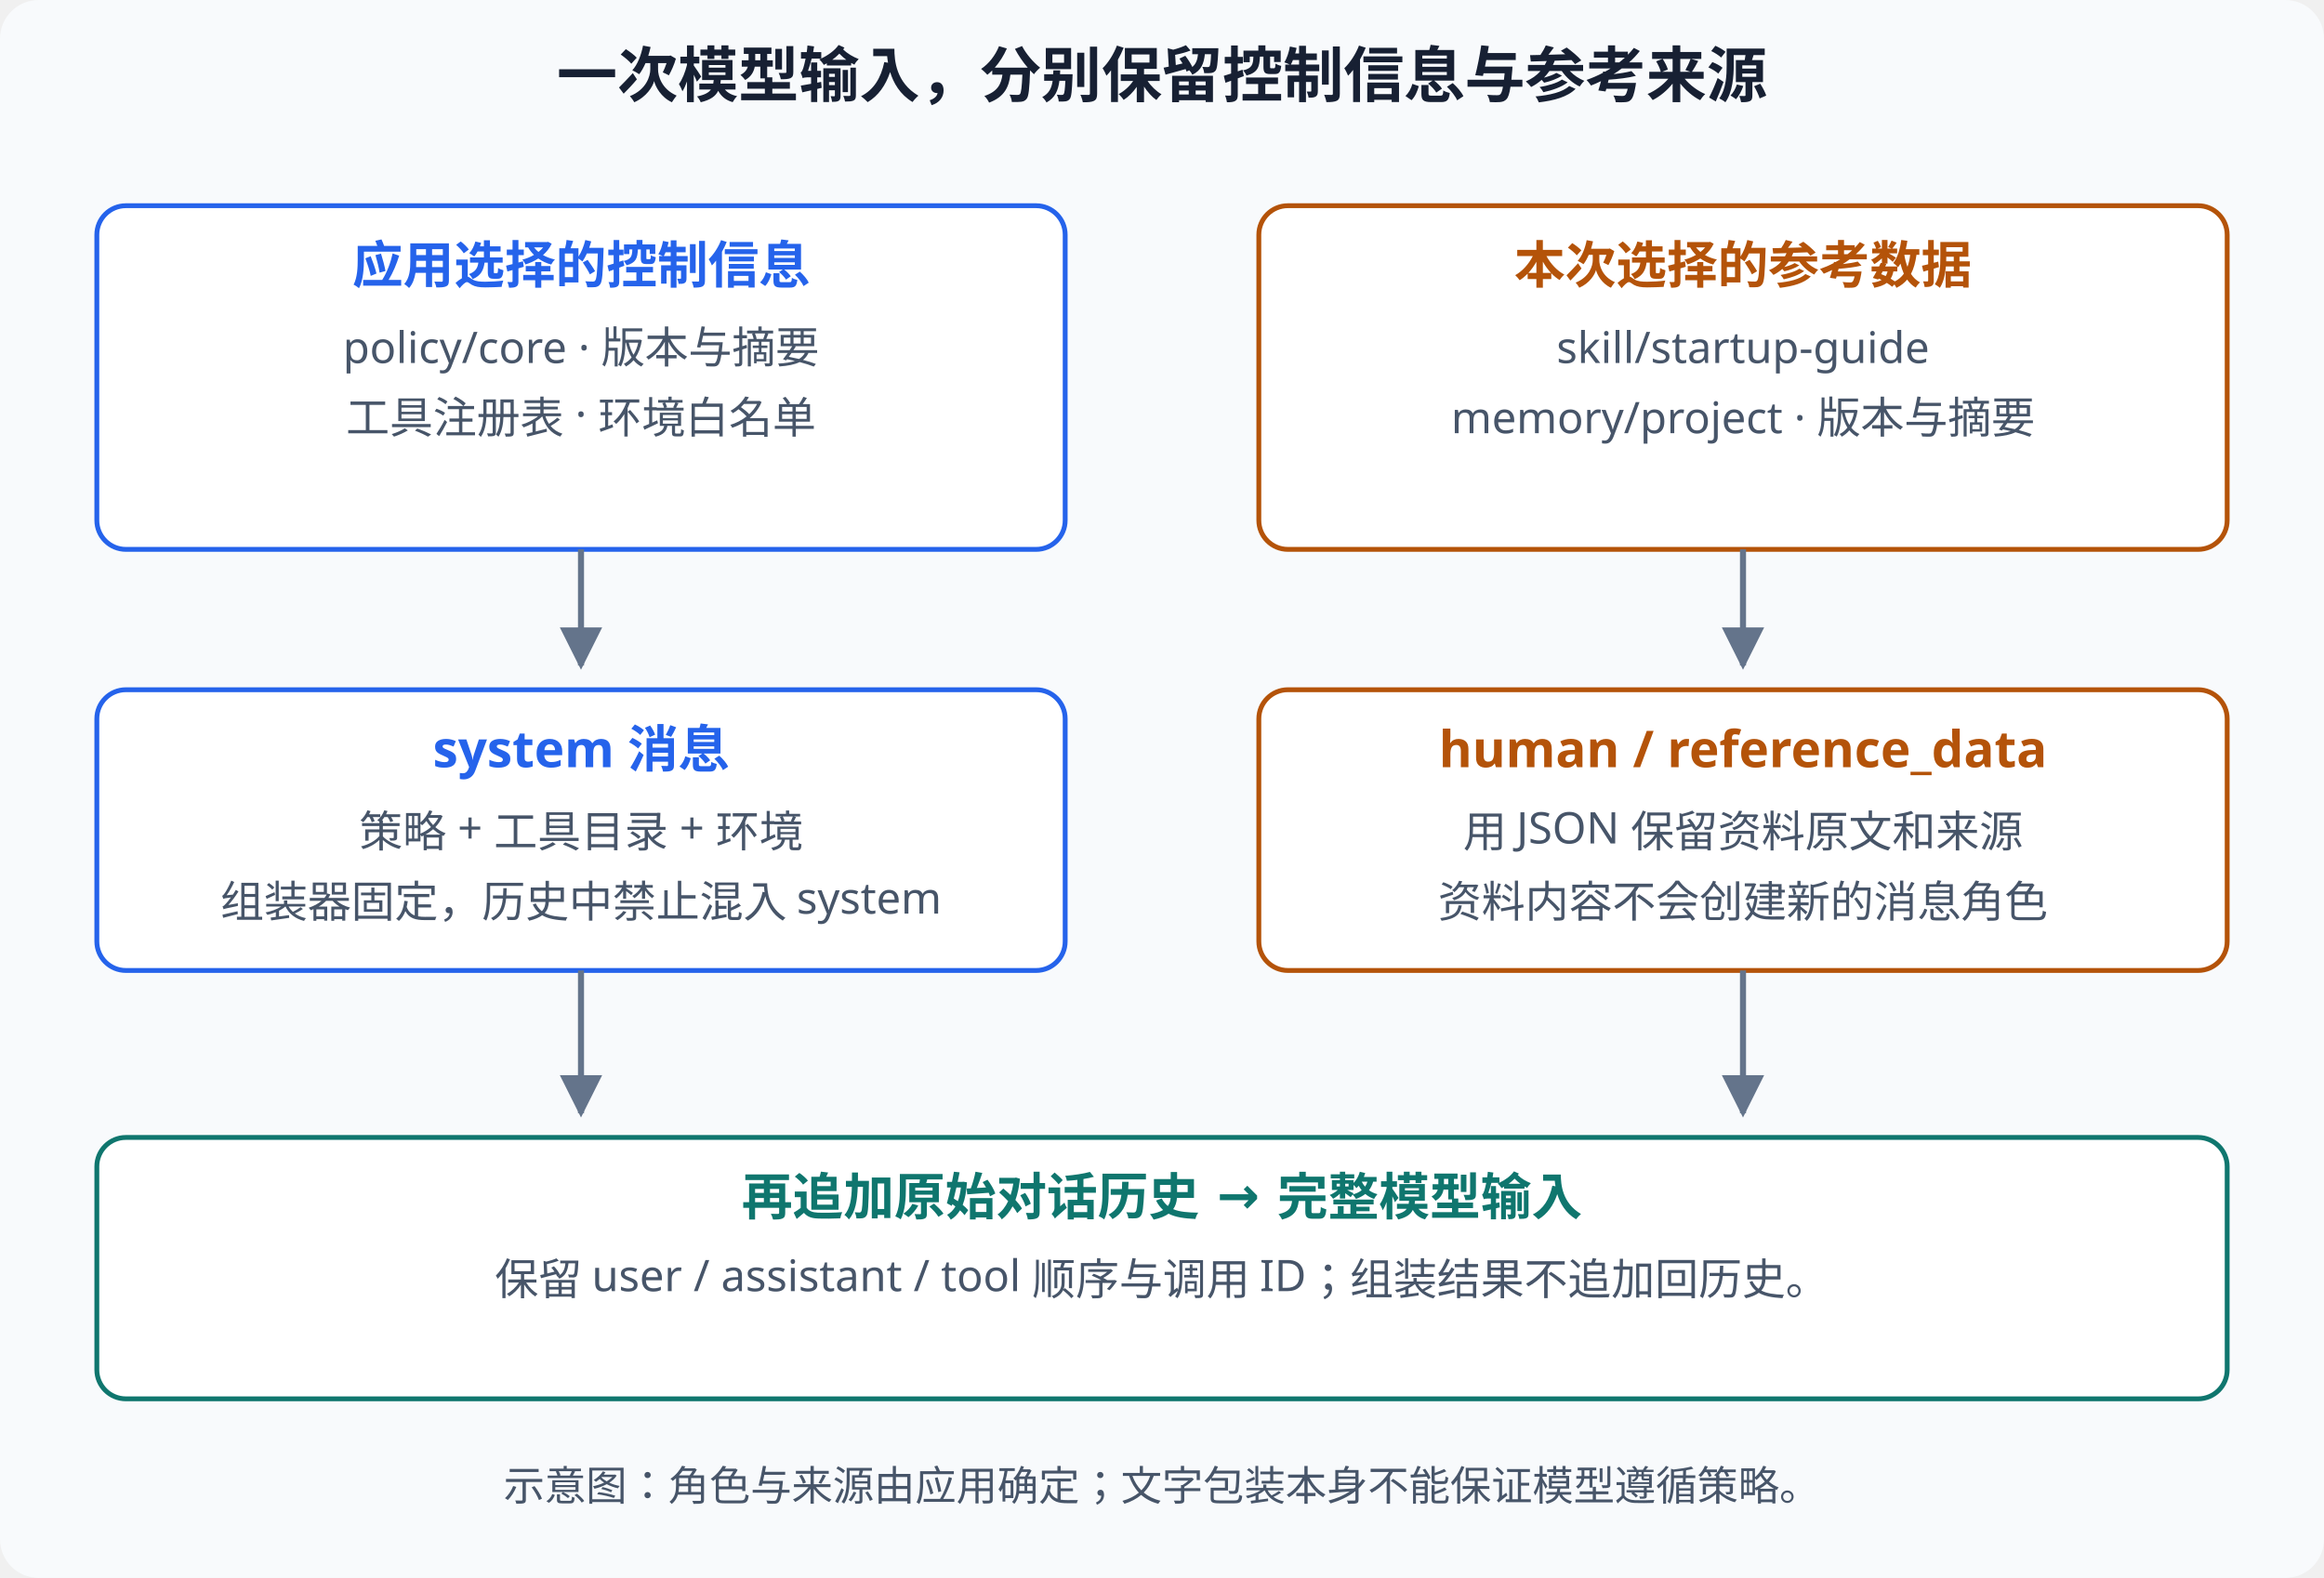
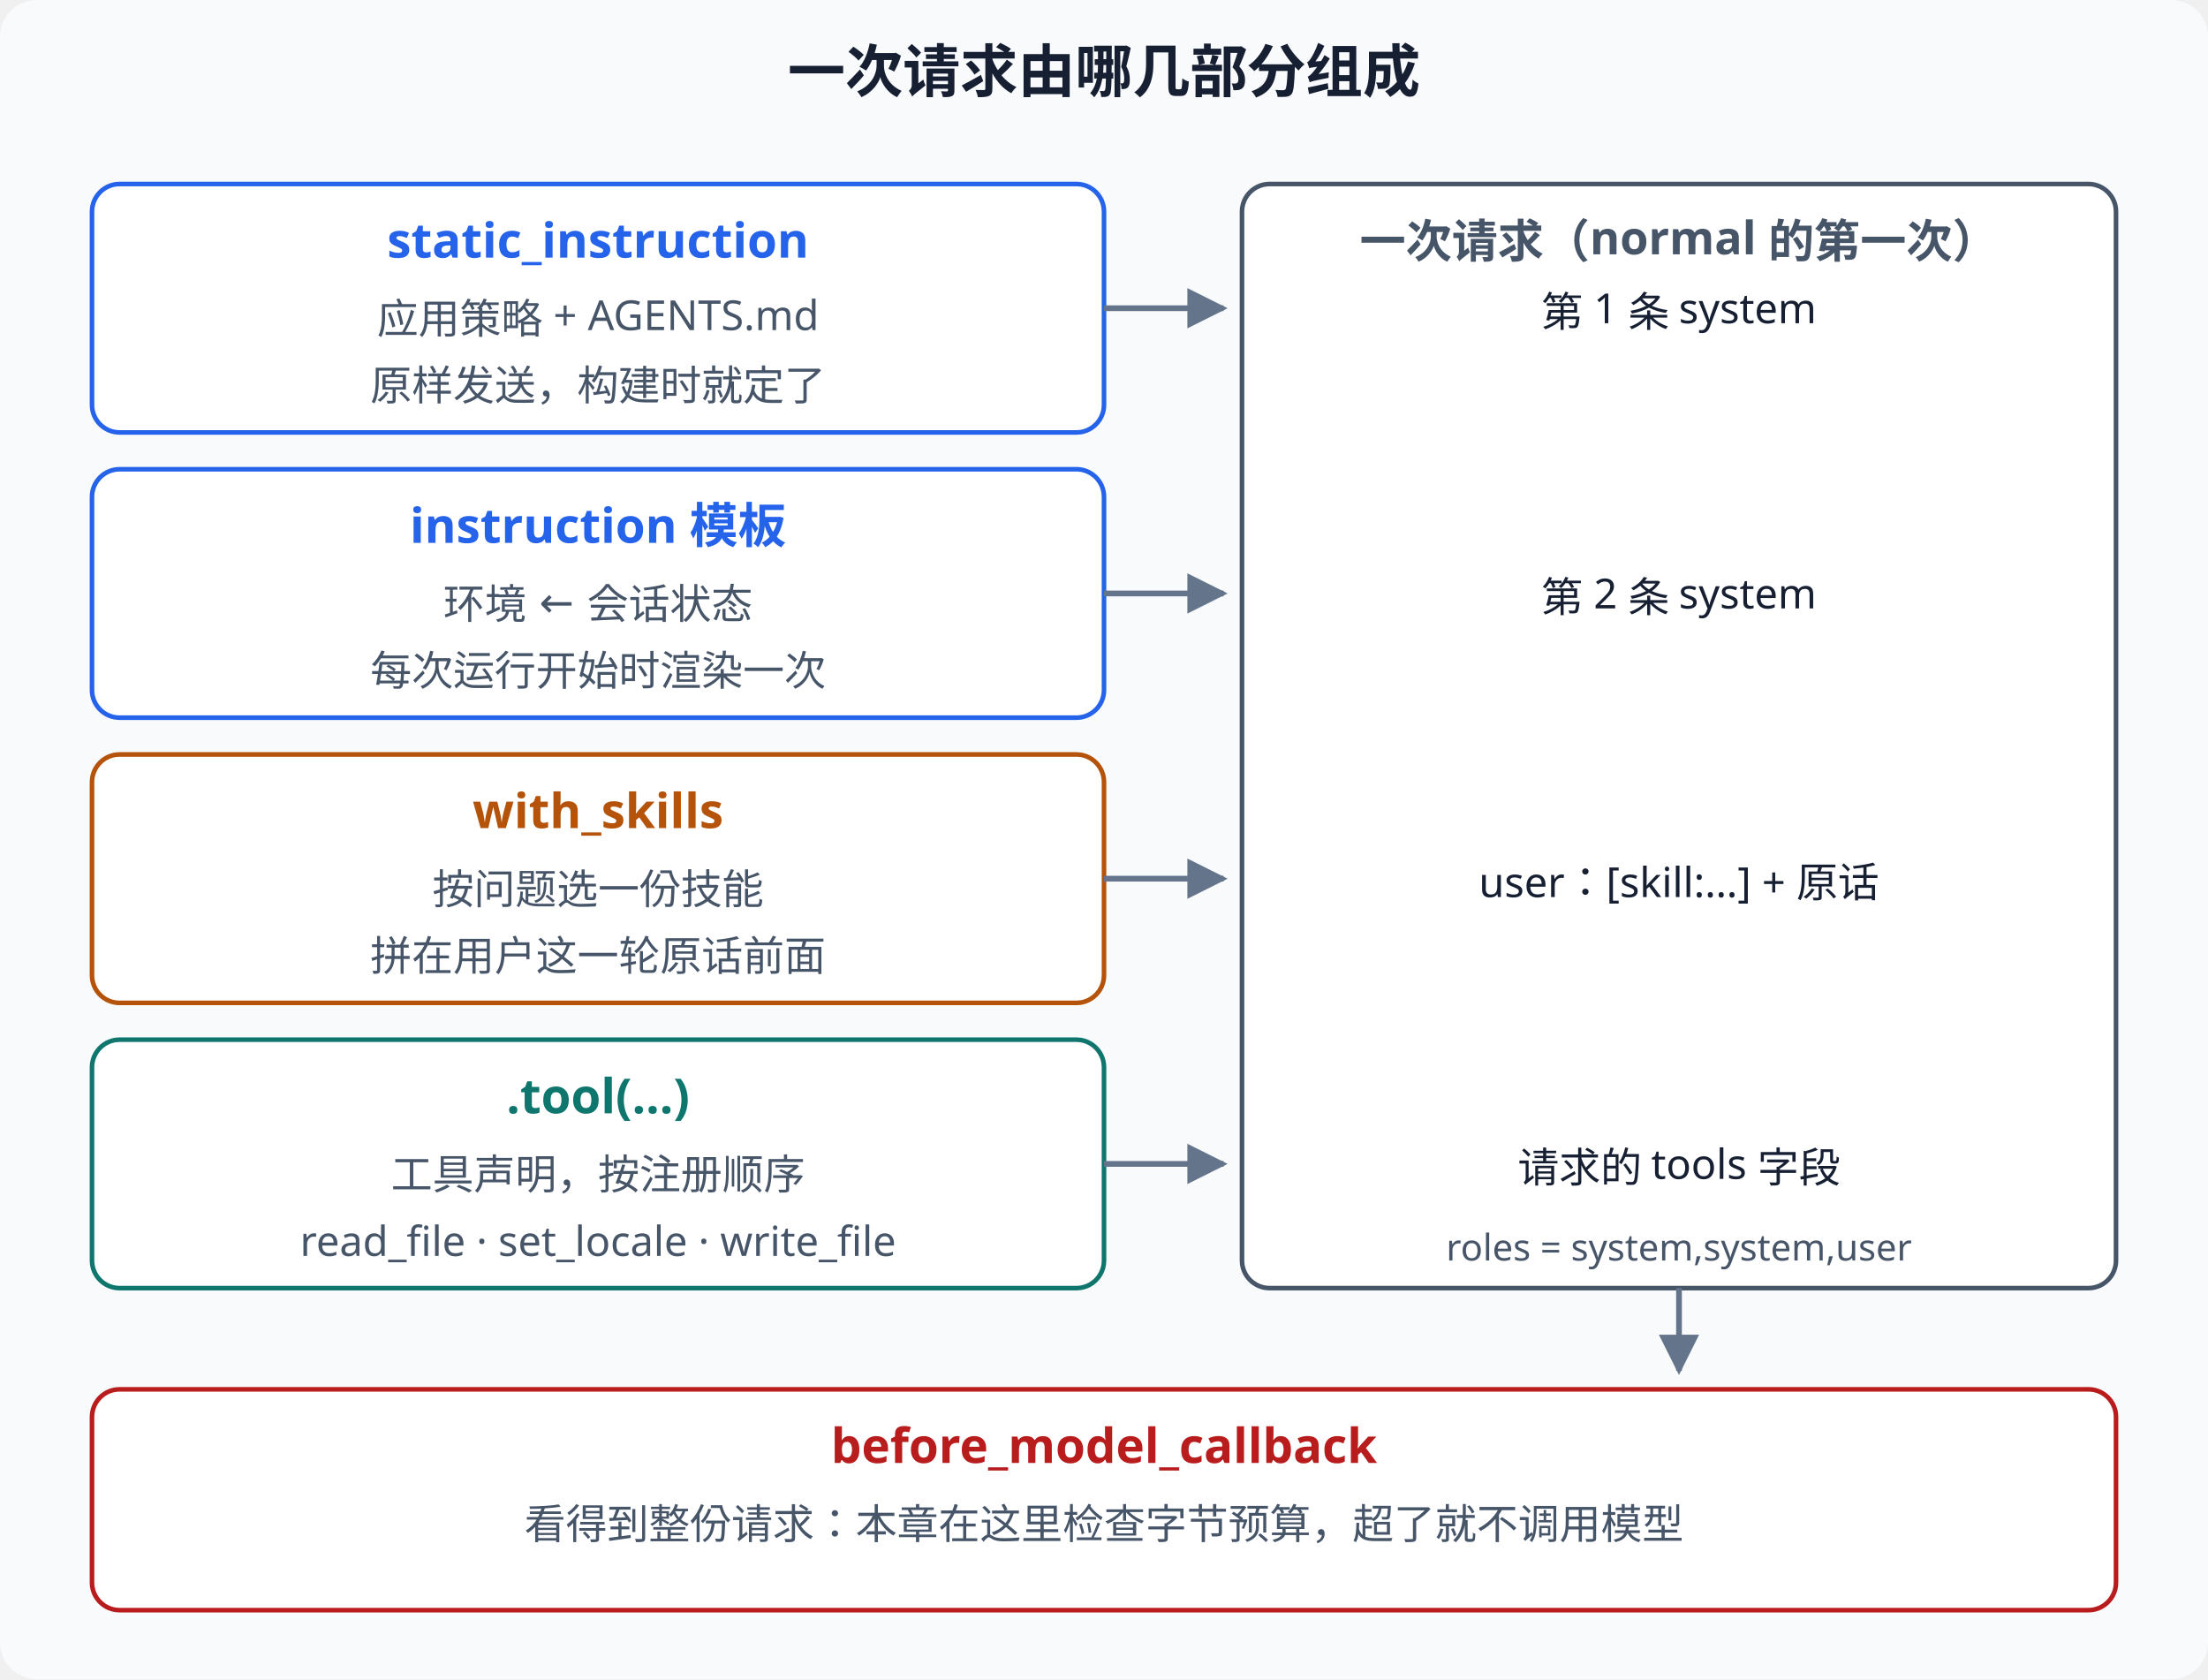
- <svg xmlns="http://www.w3.org/2000/svg" width="960" height="652" viewBox="0 0 960 652" role="img" aria-labelledby="title desc">
+ <svg xmlns="http://www.w3.org/2000/svg" width="960" height="730" viewBox="0 0 960 730" role="img" aria-labelledby="title desc">
  <defs>
    <marker id="arrow" viewBox="0 0 10 10" refX="9" refY="5" markerWidth="7" markerHeight="7" orient="auto">
      <path d="M0 0L10 5L0 10Z" fill="#64748b" />
    </marker>
  </defs>
-   <rect width="960" height="652" rx="16" fill="#f8fafc" />
+   <rect width="960" height="730" rx="16" fill="#f8fafc" />
  <g font-family="PingFang SC, Microsoft YaHei, sans-serif">
-     <text x="480" y="40" text-anchor="middle" font-size="25" fill="#172033" font-weight="700">一次模型输入，分别保留控制信息与参考来源</text>
-     <rect x="40" y="85" width="400" height="142" rx="12" fill="#fff" stroke="#2563eb" stroke-width="2" />
-     <text x="240.0" y="117" text-anchor="middle" font-size="21" fill="#2563eb" font-weight="700">应用选择的控制信息</text>
-     <text x="240.0" y="150" text-anchor="middle" font-size="18" fill="#475569" font-weight="400">policy/core · 版本与摘要</text>
-     <text x="240.0" y="179" text-anchor="middle" font-size="18" fill="#475569" font-weight="400">工具注册表 · 环境白名单</text>
-     <rect x="520" y="85" width="400" height="142" rx="12" fill="#fff" stroke="#b45309" stroke-width="2" />
-     <text x="720.0" y="117" text-anchor="middle" font-size="21" fill="#b45309" font-weight="700">本次选择的参考数据</text>
-     <text x="720.0" y="150" text-anchor="middle" font-size="18" fill="#475569" font-weight="400">skill/startup-guide</text>
-     <text x="720.0" y="179" text-anchor="middle" font-size="18" fill="#475569" font-weight="400">memory/project · 版本与摘要</text>
-     <path d="M240 227 V275" fill="none" stroke="#64748b" stroke-width="2.5" marker-end="url(#arrow)" />
-     <path d="M720 227 V275" fill="none" stroke="#64748b" stroke-width="2.5" marker-end="url(#arrow)" />
-     <rect x="40" y="285" width="400" height="116" rx="12" fill="#fff" stroke="#2563eb" stroke-width="2" />
-     <text x="240.0" y="317" text-anchor="middle" font-size="21" fill="#2563eb" font-weight="700">system 消息</text>
-     <text x="240.0" y="350" text-anchor="middle" font-size="18" fill="#475569" font-weight="400">策略 + 工具目录 + 环境</text>
-     <text x="240.0" y="379" text-anchor="middle" font-size="18" fill="#475569" font-weight="400">组装器固定，历史中禁止混入 system</text>
-     <rect x="520" y="285" width="400" height="116" rx="12" fill="#fff" stroke="#b45309" stroke-width="2" />
-     <text x="720.0" y="317" text-anchor="middle" font-size="21" fill="#b45309" font-weight="700">human / reference_data</text>
-     <text x="720.0" y="350" text-anchor="middle" font-size="18" fill="#475569" font-weight="400">用 JSON 保留资料原文和来源</text>
-     <text x="720.0" y="379" text-anchor="middle" font-size="18" fill="#475569" font-weight="400">资料内容不会创建新的消息角色</text>
-     <path d="M240 401 V460" fill="none" stroke="#64748b" stroke-width="2.5" marker-end="url(#arrow)" />
-     <path d="M720 401 V460" fill="none" stroke="#64748b" stroke-width="2.5" marker-end="url(#arrow)" />
-     <rect x="40" y="470" width="880" height="108" rx="12" fill="#fff" stroke="#0f766e" stroke-width="2" />
-     <text x="480.0" y="502" text-anchor="middle" font-size="21" fill="#0f766e" font-weight="700">再追加原始对话历史 → 完整模型输入</text>
-     <text x="480.0" y="535" text-anchor="middle" font-size="18" fill="#475569" font-weight="400">保留 user / assistant / tool 顺序与调用 ID；组装结果不追加回历史。</text>
-     <text x="480" y="620" text-anchor="middle" font-size="17" fill="#475569" font-weight="400">示意图：角色与来源由应用确定；文字包装本身不能保证模型遵循策略。</text>
+     <text x="480" y="40" text-anchor="middle" font-size="25" fill="#172033" font-weight="700">一次请求由哪几部分组成</text>
+     <rect x="40" y="80" width="440" height="108" rx="12" fill="#fff" stroke="#2563eb" stroke-width="2" />
+     <text x="260.0" y="112" text-anchor="middle" font-size="21" fill="#2563eb" font-weight="700">static_instruction</text>
+     <text x="260.0" y="145" text-anchor="middle" font-size="18" fill="#475569" font-weight="400">应用策略 + AGENTS.md</text>
+     <text x="260.0" y="174" text-anchor="middle" font-size="18" fill="#475569" font-weight="400">原样发送，构建时就定了</text>
+     <path d="M480 134 H532" fill="none" stroke="#64748b" stroke-width="2.5" marker-end="url(#arrow)" />
+     <rect x="40" y="204" width="440" height="108" rx="12" fill="#fff" stroke="#2563eb" stroke-width="2" />
+     <text x="260.0" y="236" text-anchor="middle" font-size="21" fill="#2563eb" font-weight="700">instruction 模板</text>
+     <text x="260.0" y="269" text-anchor="middle" font-size="18" fill="#475569" font-weight="400">环境 ← 会话状态</text>
+     <text x="260.0" y="298" text-anchor="middle" font-size="18" fill="#475569" font-weight="400">每次运行开始时渲染一次</text>
+     <path d="M480 258 H532" fill="none" stroke="#64748b" stroke-width="2.5" marker-end="url(#arrow)" />
+     <rect x="40" y="328" width="440" height="108" rx="12" fill="#fff" stroke="#b45309" stroke-width="2" />
+     <text x="260.0" y="360" text-anchor="middle" font-size="21" fill="#b45309" font-weight="700">with_skills</text>
+     <text x="260.0" y="393" text-anchor="middle" font-size="18" fill="#475569" font-weight="400">按问题选一份技能</text>
+     <text x="260.0" y="422" text-anchor="middle" font-size="18" fill="#475569" font-weight="400">拼在用户这一轮原话前面</text>
+     <path d="M480 382 H532" fill="none" stroke="#64748b" stroke-width="2.5" marker-end="url(#arrow)" />
+     <rect x="40" y="452" width="440" height="108" rx="12" fill="#fff" stroke="#0f766e" stroke-width="2" />
+     <text x="260.0" y="484" text-anchor="middle" font-size="21" fill="#0f766e" font-weight="700">.tool(...)</text>
+     <text x="260.0" y="517" text-anchor="middle" font-size="18" fill="#475569" font-weight="400">工具声明，按注册顺序</text>
+     <text x="260.0" y="546" text-anchor="middle" font-size="18" fill="#475569" font-weight="400">read_file · set_locale · write_file</text>
+     <path d="M480 506 H532" fill="none" stroke="#64748b" stroke-width="2.5" marker-end="url(#arrow)" />
+     <rect x="540" y="80" width="380" height="480" rx="12" fill="#fff" stroke="#475569" stroke-width="2" />
+     <text x="730" y="112" text-anchor="middle" font-size="20" fill="#475569" font-weight="700">一次请求（normal 的第一次）</text>
+     <text x="730" y="142" text-anchor="middle" font-size="18" fill="#172033" font-weight="400">第 1 条 system</text>
+     <text x="730" y="266" text-anchor="middle" font-size="18" fill="#172033" font-weight="400">第 2 条 system</text>
+     <text x="730" y="390" text-anchor="middle" font-size="18" fill="#172033" font-weight="400">user：[skill:…] + 原话</text>
+     <text x="730" y="514" text-anchor="middle" font-size="18" fill="#172033" font-weight="400">请求的 tools 字段</text>
+     <text x="730" y="548" text-anchor="middle" font-size="16" fill="#475569" font-weight="400">roles = system,system,user</text>
+     <path d="M730 560 V596" fill="none" stroke="#64748b" stroke-width="2.5" marker-end="url(#arrow)" />
+     <rect x="40" y="604" width="880" height="96" rx="12" fill="#fff" stroke="#b91c1c" stroke-width="2" />
+     <text x="480.0" y="636" text-anchor="middle" font-size="21" fill="#b91c1c" font-weight="700">before_model_callback</text>
+     <text x="480.0" y="669" text-anchor="middle" font-size="18" fill="#475569" font-weight="400">看得到整份请求：本章在这里检查字节预算，超了就不调用模型</text>
  </g>
</svg>
